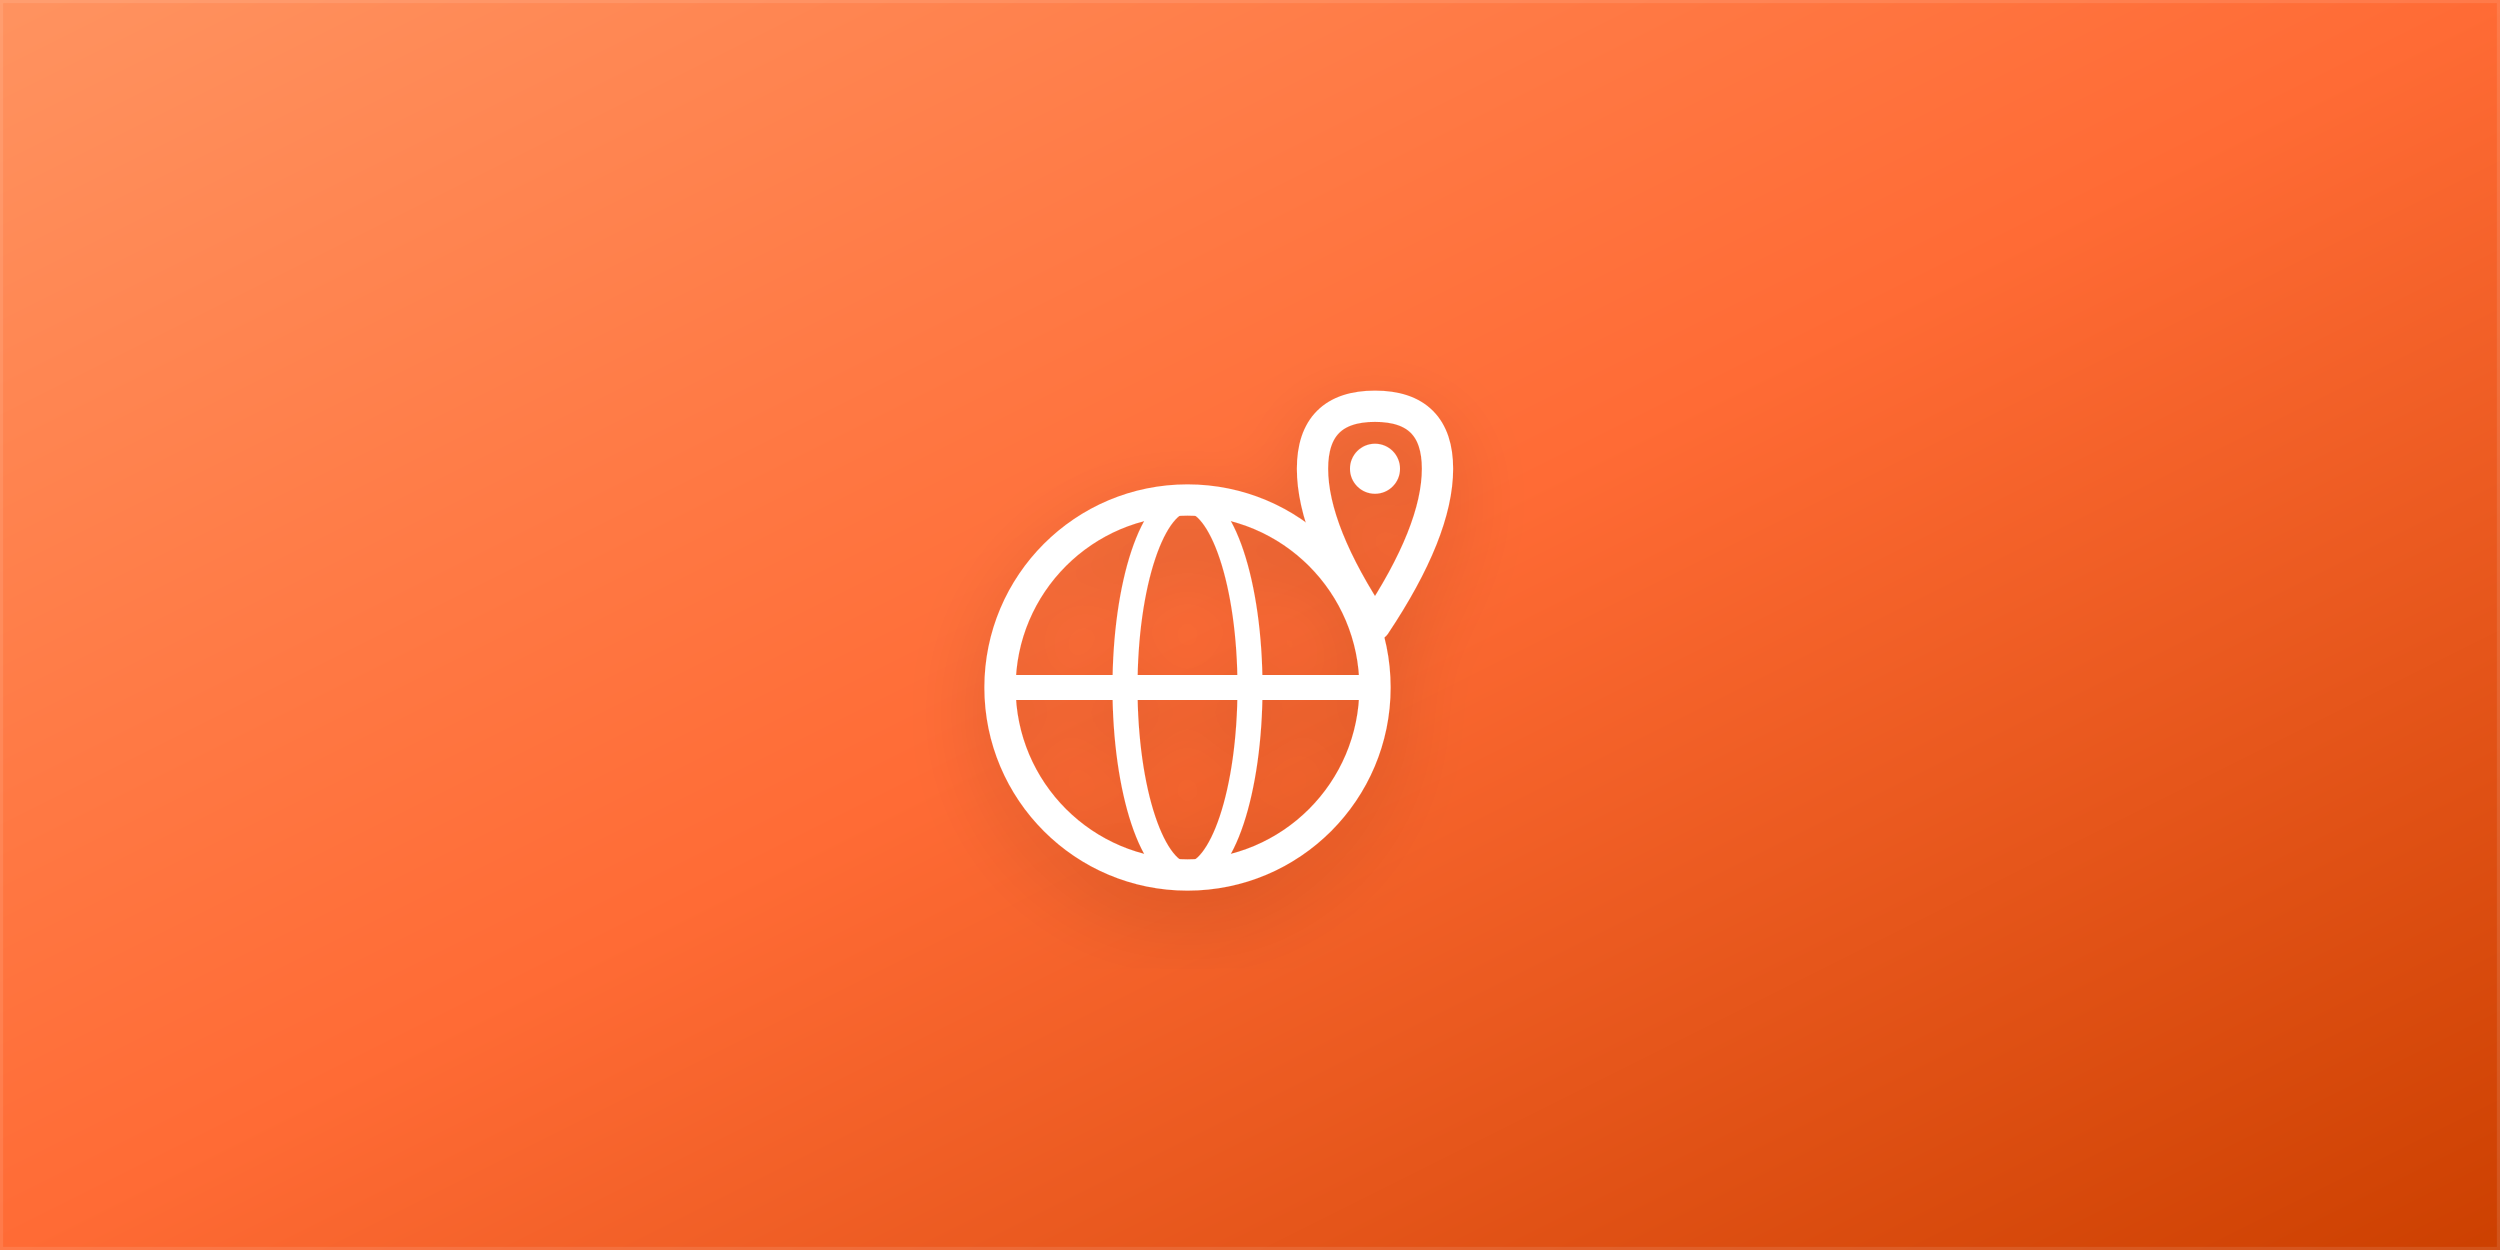
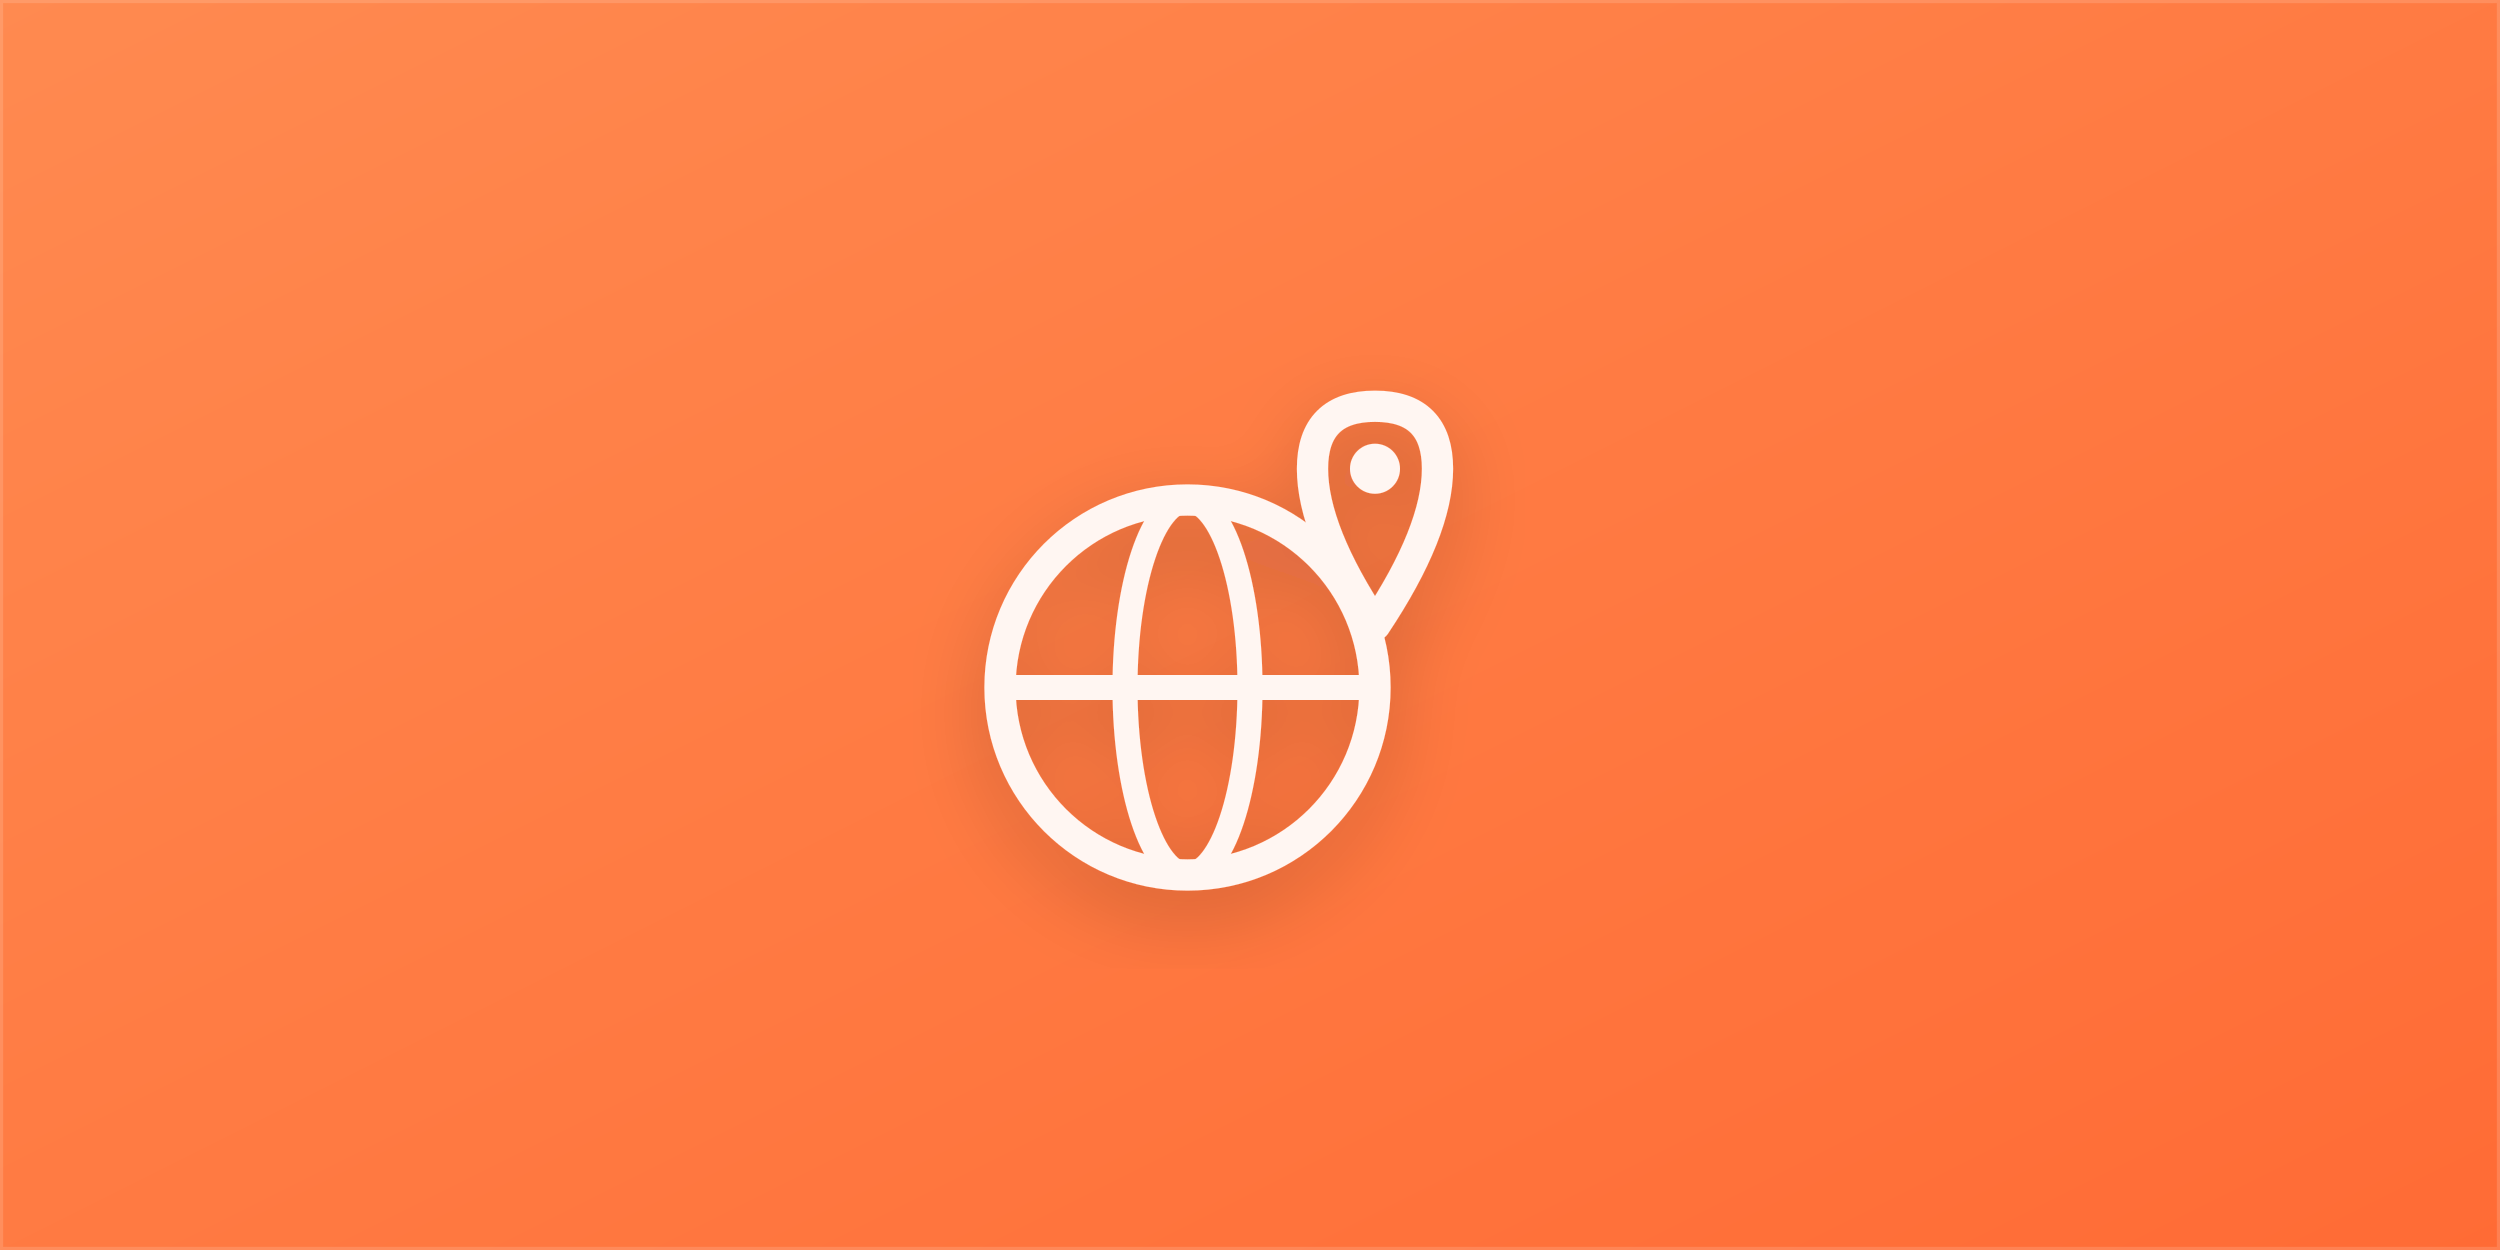
<svg xmlns="http://www.w3.org/2000/svg" viewBox="0 0 800 400">
  <defs>
    <linearGradient id="glossyOrange" x1="0%" y1="0%" x2="100%" y2="100%">
-       <stop offset="0%" stop-color="#FF9360" />
-       <stop offset="50%" stop-color="#FF6B35" />
-       <stop offset="100%" stop-color="#CC4000" />
+       <stop offset="0%" stop-color="#FF8A50" />
+       <stop offset="100%" stop-color="#FF6B35" />
    </linearGradient>
    <filter id="glow" x="-20%" y="-20%" width="140%" height="140%">
-       <feDropShadow dx="0" dy="8" stdDeviation="12" flood-color="#000" flood-opacity="0.15" />
+       <feDropShadow dx="0" dy="8" stdDeviation="12" flood-color="#0F172A" flood-opacity="0.2" />
    </filter>
  </defs>
  <rect width="100%" height="100%" fill="url(#glossyOrange)" />
-   <rect width="100%" height="100%" fill="none" stroke="rgba(255,255,255,0.1)" stroke-width="2" />
+   <rect width="100%" height="100%" fill="none" stroke="rgba(255,246,242,0.15)" stroke-width="2" />
  <g transform="translate(400, 200)" filter="url(#glow)">
-     <circle cx="-20" cy="20" r="60" fill="none" stroke="#FFF" stroke-width="10" />
-     <ellipse cx="-20" cy="20" rx="20" ry="60" fill="none" stroke="#FFF" stroke-width="8" />
-     <line x1="-80" y1="20" x2="40" y2="20" stroke="#FFF" stroke-width="8" />
-     <path d="M40,-70 Q60,-70 60,-50 Q60,-30 40,0 Q20,-30 20,-50 Q20,-70 40,-70 Z" fill="none" stroke="#FFF" stroke-width="10" stroke-linejoin="round" />
-     <circle cx="40" cy="-50" r="8" fill="#FFF" />
+     <circle cx="-20" cy="20" r="60" fill="none" stroke="#FFF6F2" stroke-width="10" />
+     <ellipse cx="-20" cy="20" rx="20" ry="60" fill="none" stroke="#FFF6F2" stroke-width="8" />
+     <line x1="-80" y1="20" x2="40" y2="20" stroke="#FFF6F2" stroke-width="8" />
+     <path d="M40,-70 Q60,-70 60,-50 Q60,-30 40,0 Q20,-30 20,-50 Q20,-70 40,-70 Z" fill="none" stroke="#FFF6F2" stroke-width="10" stroke-linejoin="round" />
+     <circle cx="40" cy="-50" r="8" fill="#FFF6F2" />
  </g>
</svg>
